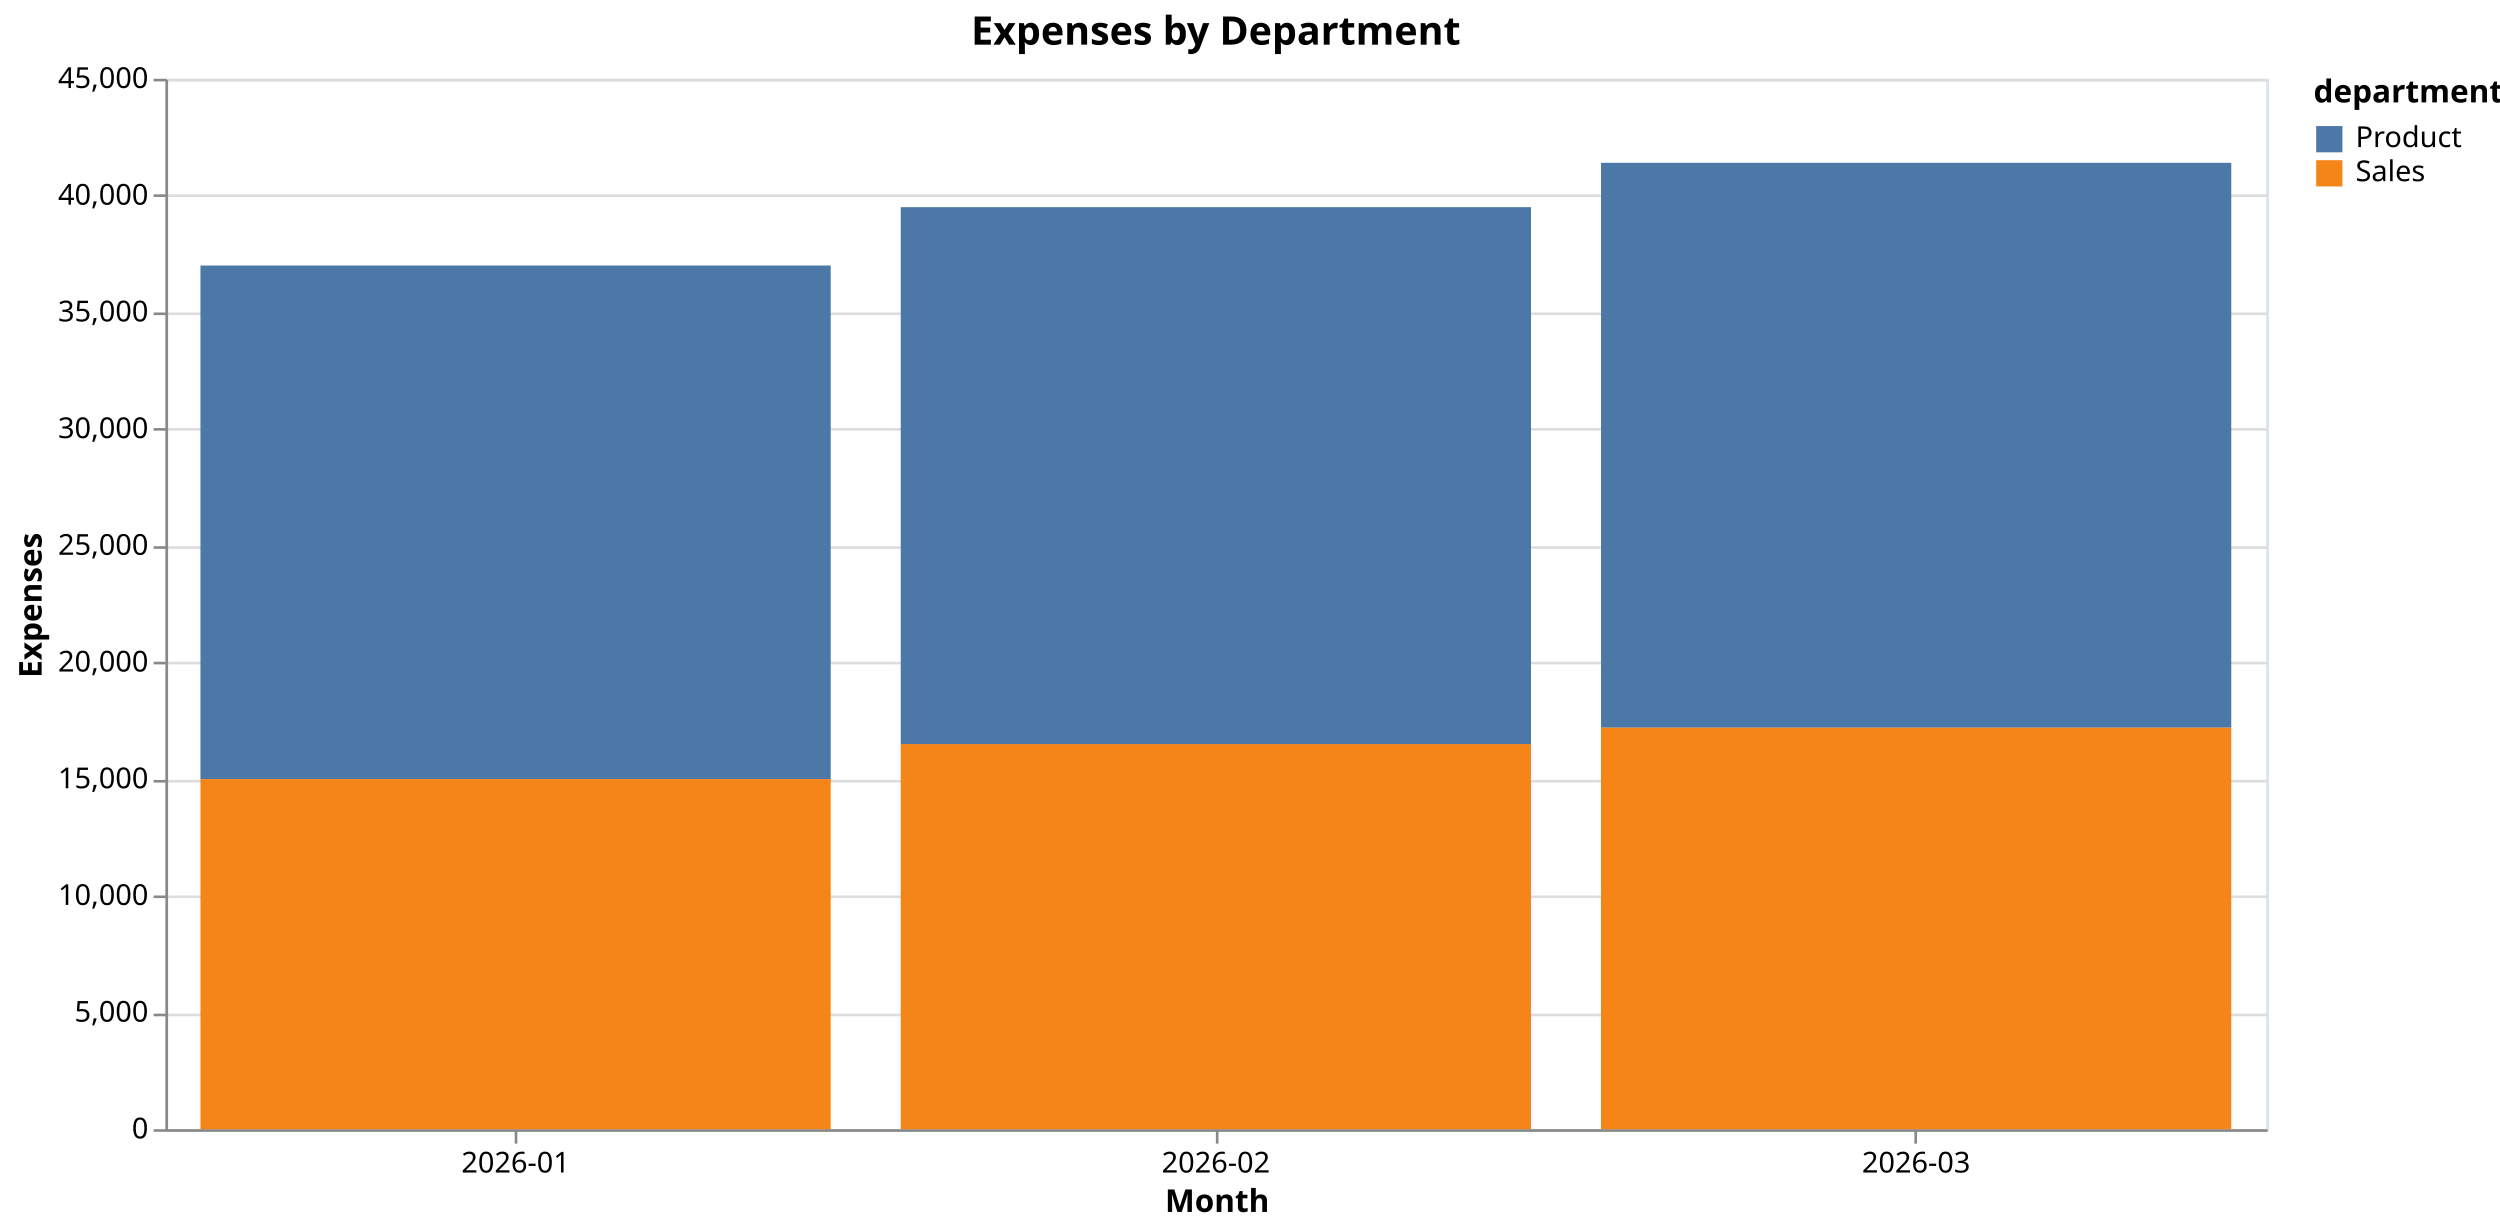
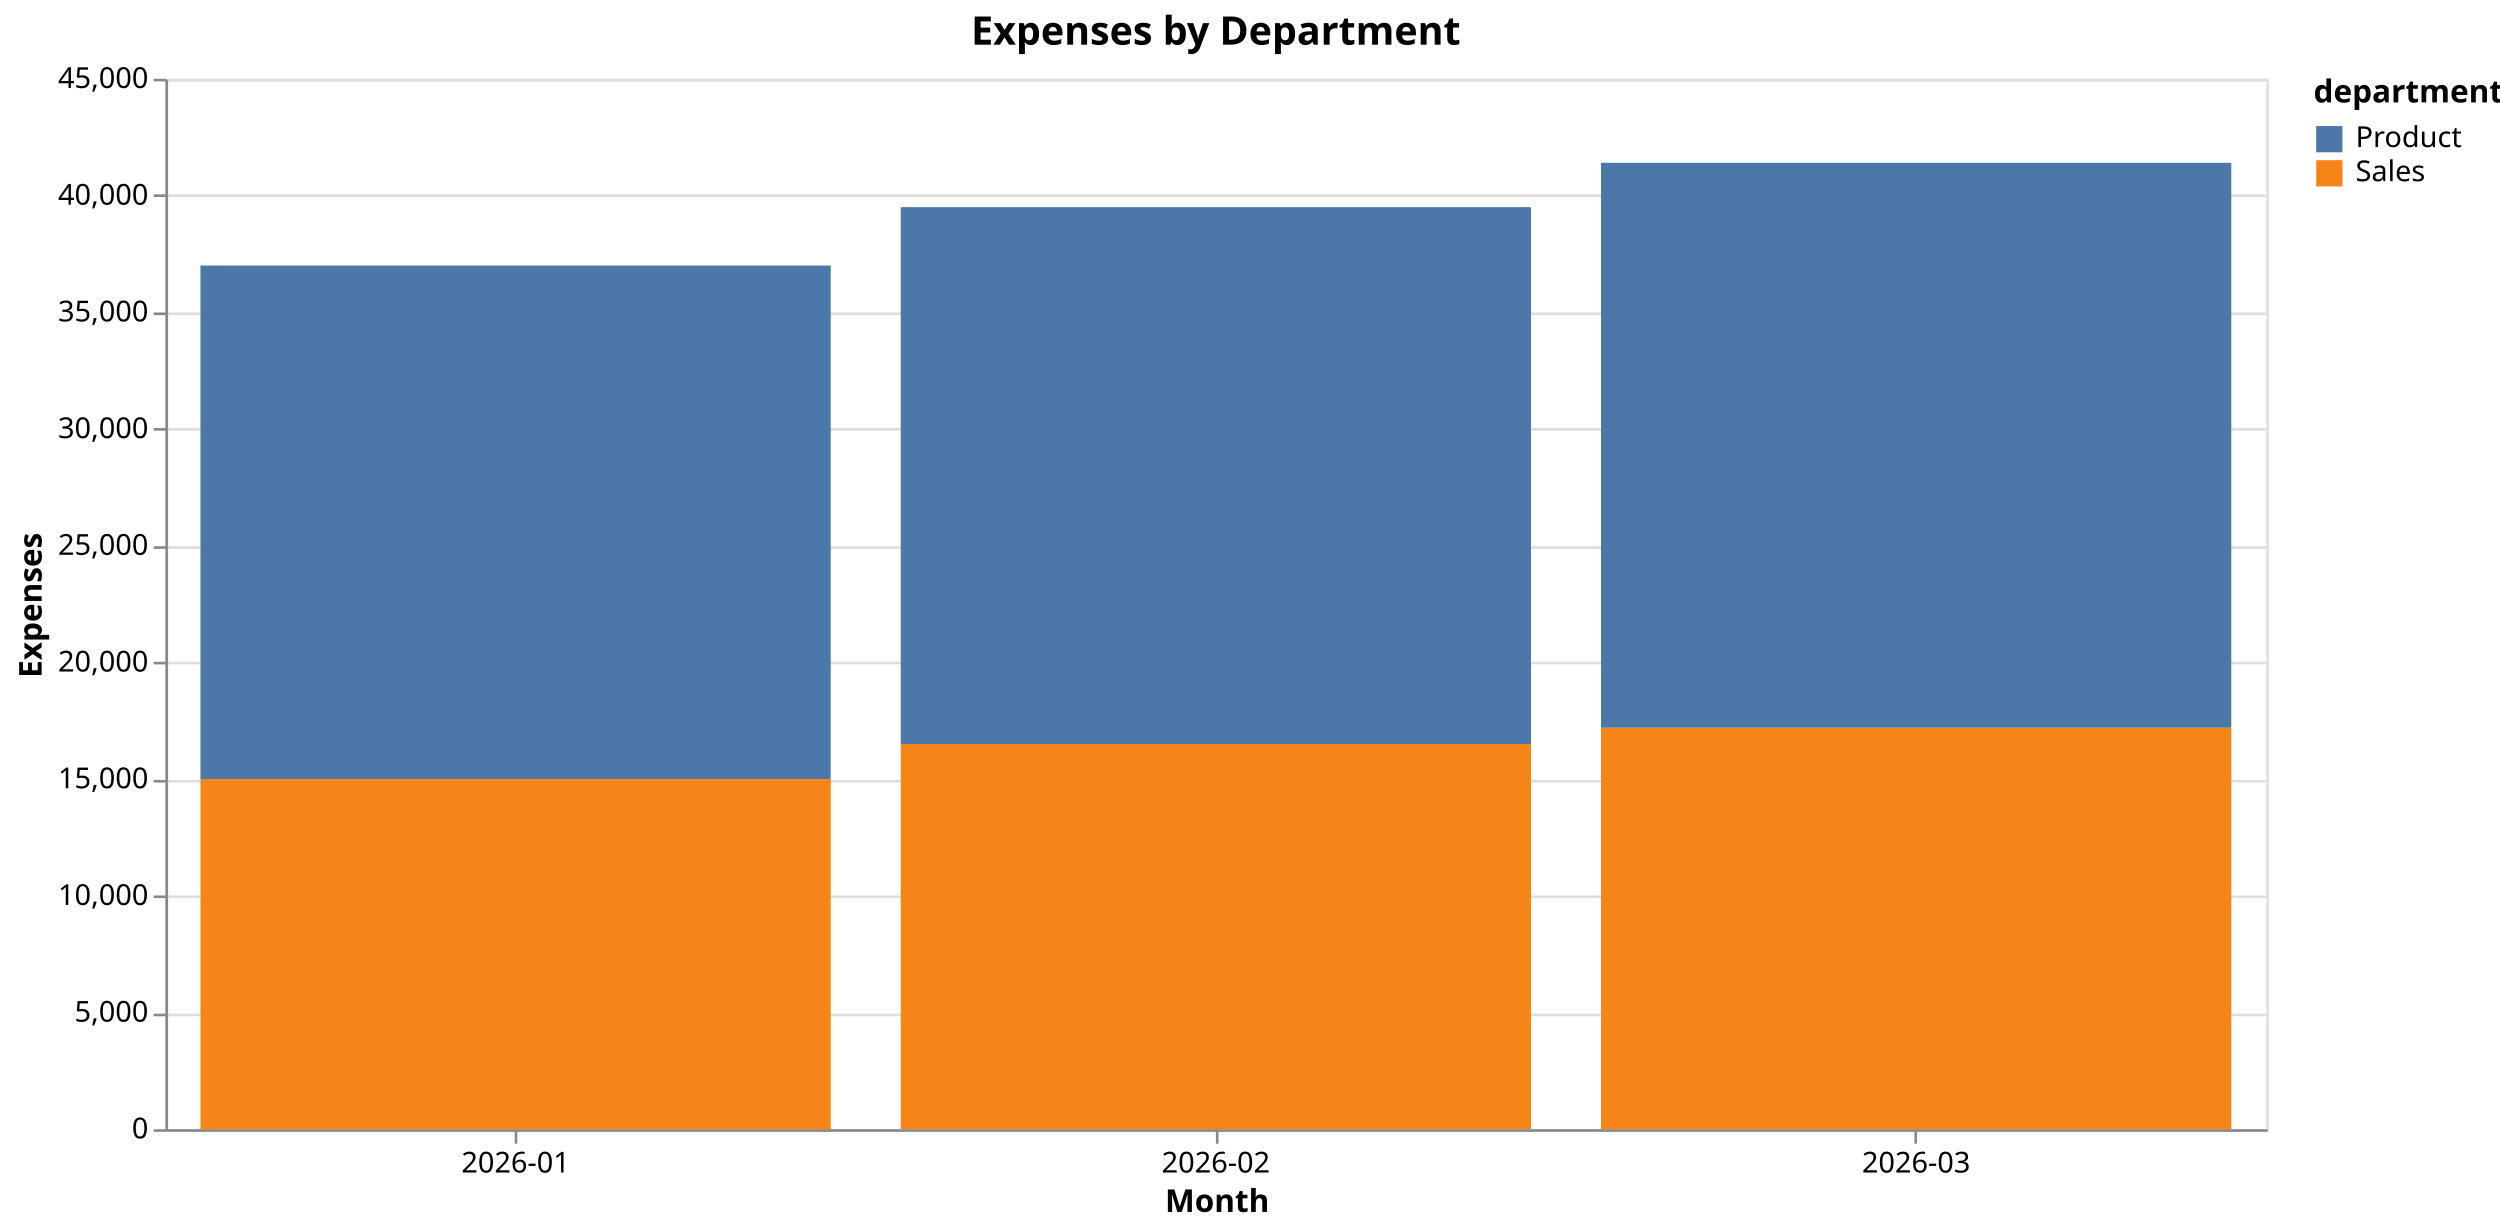
<svg xmlns="http://www.w3.org/2000/svg" version="1.1" class="marks" width="952" height="468" viewBox="0 0 952 468">
  <style>@font-face{font-family:'Hanken Grotesk';src:url('../assets/fonts/HankenGrotesk-Regular.ttf') format('truetype');font-weight:400;font-style:normal;}@font-face{font-family:'Hanken Grotesk';src:url('../assets/fonts/HankenGrotesk-Medium.ttf') format('truetype');font-weight:500;font-style:normal;}@font-face{font-family:'Hanken Grotesk';src:url('../assets/fonts/HankenGrotesk-SemiBold.ttf') format('truetype');font-weight:600;font-style:normal;}@font-face{font-family:'Hanken Grotesk';src:url('../assets/fonts/HankenGrotesk-Bold.ttf') format('truetype');font-weight:700;font-style:normal;}</style>
  <rect width="952" height="468" fill="white" />
  <g fill="none" stroke-miterlimit="10" transform="translate(63,30)">
    <g class="mark-group role-frame root" role="graphics-object" aria-roledescription="group mark container">
      <g transform="translate(0,0)">
        <path class="background" aria-hidden="true" d="M0.5,0.5h800v400h-800Z" stroke="#d9e2ec" />
        <g>
          <g class="mark-group role-axis" aria-hidden="true">
            <g transform="translate(0.5,0.5)">
              <path class="background" aria-hidden="true" d="M0,0h0v0h0Z" pointer-events="none" />
              <g>
                <g class="mark-rule role-axis-grid" pointer-events="none">
                  <line transform="translate(0,400)" x2="800" y2="0" stroke="#ddd" stroke-width="1" opacity="1" />
                  <line transform="translate(0,356)" x2="800" y2="0" stroke="#ddd" stroke-width="1" opacity="1" />
                  <line transform="translate(0,311)" x2="800" y2="0" stroke="#ddd" stroke-width="1" opacity="1" />
                  <line transform="translate(0,267)" x2="800" y2="0" stroke="#ddd" stroke-width="1" opacity="1" />
                  <line transform="translate(0,222)" x2="800" y2="0" stroke="#ddd" stroke-width="1" opacity="1" />
                  <line transform="translate(0,178)" x2="800" y2="0" stroke="#ddd" stroke-width="1" opacity="1" />
                  <line transform="translate(0,133)" x2="800" y2="0" stroke="#ddd" stroke-width="1" opacity="1" />
                  <line transform="translate(0,89)" x2="800" y2="0" stroke="#ddd" stroke-width="1" opacity="1" />
                  <line transform="translate(0,44)" x2="800" y2="0" stroke="#ddd" stroke-width="1" opacity="1" />
                  <line transform="translate(0,0)" x2="800" y2="0" stroke="#ddd" stroke-width="1" opacity="1" />
                </g>
              </g>
              <path class="foreground" aria-hidden="true" d="" pointer-events="none" display="none" />
            </g>
          </g>
          <g class="mark-group role-axis" role="graphics-symbol" aria-roledescription="axis" aria-label="X-axis titled 'Month' for a discrete scale with 3 values: 2026-01, 2026-02, 2026-03">
            <g transform="translate(0.5,400.5)">
              <path class="background" aria-hidden="true" d="M0,0h0v0h0Z" pointer-events="none" />
              <g>
                <g class="mark-rule role-axis-tick" pointer-events="none">
                  <line transform="translate(133,0)" x2="0" y2="5" stroke="#888" stroke-width="1" opacity="1" />
                  <line transform="translate(400,0)" x2="0" y2="5" stroke="#888" stroke-width="1" opacity="1" />
                  <line transform="translate(666,0)" x2="0" y2="5" stroke="#888" stroke-width="1" opacity="1" />
                </g>
                <g class="mark-text role-axis-label" pointer-events="none">
                  <text text-anchor="middle" transform="translate(132.8333,16)" font-family="Hanken Grotesk" font-size="11px" fill="#000" opacity="1">2026-01</text>
                  <text text-anchor="middle" transform="translate(399.5,16)" font-family="Hanken Grotesk" font-size="11px" fill="#000" opacity="1">2026-02</text>
                  <text text-anchor="middle" transform="translate(666.1667,16)" font-family="Hanken Grotesk" font-size="11px" fill="#000" opacity="1">2026-03</text>
                </g>
                <g class="mark-rule role-axis-domain" pointer-events="none">
                  <line transform="translate(0,0)" x2="800" y2="0" stroke="#888" stroke-width="1" opacity="1" />
                </g>
                <g class="mark-text role-axis-title" pointer-events="none">
                  <text text-anchor="middle" transform="translate(400,31)" font-family="Hanken Grotesk" font-size="12px" font-weight="600" fill="#000" opacity="1">Month</text>
                </g>
              </g>
              <path class="foreground" aria-hidden="true" d="" pointer-events="none" display="none" />
            </g>
          </g>
          <g class="mark-group role-axis" role="graphics-symbol" aria-roledescription="axis" aria-label="Y-axis titled 'Expenses' for a linear scale with values from 0 to 45,000">
            <g transform="translate(0.5,0.5)">
              <path class="background" aria-hidden="true" d="M0,0h0v0h0Z" pointer-events="none" />
              <g>
                <g class="mark-rule role-axis-tick" pointer-events="none">
                  <line transform="translate(0,400)" x2="-5" y2="0" stroke="#888" stroke-width="1" opacity="1" />
                  <line transform="translate(0,356)" x2="-5" y2="0" stroke="#888" stroke-width="1" opacity="1" />
                  <line transform="translate(0,311)" x2="-5" y2="0" stroke="#888" stroke-width="1" opacity="1" />
                  <line transform="translate(0,267)" x2="-5" y2="0" stroke="#888" stroke-width="1" opacity="1" />
                  <line transform="translate(0,222)" x2="-5" y2="0" stroke="#888" stroke-width="1" opacity="1" />
                  <line transform="translate(0,178)" x2="-5" y2="0" stroke="#888" stroke-width="1" opacity="1" />
                  <line transform="translate(0,133)" x2="-5" y2="0" stroke="#888" stroke-width="1" opacity="1" />
                  <line transform="translate(0,89)" x2="-5" y2="0" stroke="#888" stroke-width="1" opacity="1" />
                  <line transform="translate(0,44)" x2="-5" y2="0" stroke="#888" stroke-width="1" opacity="1" />
                  <line transform="translate(0,0)" x2="-5" y2="0" stroke="#888" stroke-width="1" opacity="1" />
                </g>
                <g class="mark-text role-axis-label" pointer-events="none">
                  <text text-anchor="end" transform="translate(-7,403)" font-family="Hanken Grotesk" font-size="11px" fill="#000" opacity="1">0</text>
                  <text text-anchor="end" transform="translate(-7,358.5556)" font-family="Hanken Grotesk" font-size="11px" fill="#000" opacity="1">5,000</text>
                  <text text-anchor="end" transform="translate(-7,314.1111)" font-family="Hanken Grotesk" font-size="11px" fill="#000" opacity="1">10,000</text>
                  <text text-anchor="end" transform="translate(-7,269.6667)" font-family="Hanken Grotesk" font-size="11px" fill="#000" opacity="1">15,000</text>
                  <text text-anchor="end" transform="translate(-7,225.2222)" font-family="Hanken Grotesk" font-size="11px" fill="#000" opacity="1">20,000</text>
                  <text text-anchor="end" transform="translate(-7,180.7778)" font-family="Hanken Grotesk" font-size="11px" fill="#000" opacity="1">25,000</text>
                  <text text-anchor="end" transform="translate(-7,136.3333)" font-family="Hanken Grotesk" font-size="11px" fill="#000" opacity="1">30,000</text>
                  <text text-anchor="end" transform="translate(-7,91.88889)" font-family="Hanken Grotesk" font-size="11px" fill="#000" opacity="1">35,000</text>
                  <text text-anchor="end" transform="translate(-7,47.44444)" font-family="Hanken Grotesk" font-size="11px" fill="#000" opacity="1">40,000</text>
                  <text text-anchor="end" transform="translate(-7,3)" font-family="Hanken Grotesk" font-size="11px" fill="#000" opacity="1">45,000</text>
                </g>
                <g class="mark-rule role-axis-domain" pointer-events="none">
                  <line transform="translate(0,400)" x2="0" y2="-400" stroke="#888" stroke-width="1" opacity="1" />
                </g>
                <g class="mark-text role-axis-title" pointer-events="none">
                  <text text-anchor="middle" transform="translate(-44.64453,200) rotate(-90) translate(0,-3)" font-family="Hanken Grotesk" font-size="12px" font-weight="600" fill="#000" opacity="1">Expenses</text>
                </g>
              </g>
              <path class="foreground" aria-hidden="true" d="" pointer-events="none" display="none" />
            </g>
          </g>
          <g class="mark-rect role-mark marks" role="graphics-object" aria-roledescription="rect mark container">
+             <path aria-label="Month: 2026-02; Expenses: 23000; department: Product; month: 2026-02; expenses: 23000" role="graphics-symbol" aria-roledescription="bar" d="M280,48.889h240v204.444h-240Z" fill="#4c78a8" opacity="1" />
+             <path aria-label="Month: 2026-03; Expenses: 17200; department: Sales; month: 2026-03; expenses: 17200" role="graphics-symbol" aria-roledescription="bar" d="M546.667,247.111h240v152.889h-240Z" fill="#f58518" opacity="1" />
            <path aria-label="Month: 2026-01; Expenses: 22000; department: Product; month: 2026-01; expenses: 22000" role="graphics-symbol" aria-roledescription="bar" d="M13.333,71.111h240v195.556h-240Z" fill="#4c78a8" opacity="1" />
-             <path aria-label="Month: 2026-01; Expenses: 15000; department: Sales; month: 2026-01; expenses: 15000" role="graphics-symbol" aria-roledescription="bar" d="M13.333,266.667h240v133.333h-240Z" fill="#f58518" opacity="1" />
            <path aria-label="Month: 2026-02; Expenses: 16500; department: Sales; month: 2026-02; expenses: 16500" role="graphics-symbol" aria-roledescription="bar" d="M280,253.333h240v146.667h-240Z" fill="#f58518" opacity="1" />
            <path aria-label="Month: 2026-03; Expenses: 24200; department: Product; month: 2026-03; expenses: 24200" role="graphics-symbol" aria-roledescription="bar" d="M546.667,32h240v215.111h-240Z" fill="#4c78a8" opacity="1" />
-             <path aria-label="Month: 2026-02; Expenses: 23000; department: Product; month: 2026-02; expenses: 23000" role="graphics-symbol" aria-roledescription="bar" d="M280,48.889h240v204.444h-240Z" fill="#4c78a8" opacity="1" />
-             <path aria-label="Month: 2026-03; Expenses: 17200; department: Sales; month: 2026-03; expenses: 17200" role="graphics-symbol" aria-roledescription="bar" d="M546.667,247.111h240v152.889h-240Z" fill="#f58518" opacity="1" />
+             <path aria-label="Month: 2026-01; Expenses: 15000; department: Sales; month: 2026-01; expenses: 15000" role="graphics-symbol" aria-roledescription="bar" d="M13.333,266.667h240v133.333h-240Z" fill="#f58518" opacity="1" />
          </g>
          <g class="mark-group role-legend" role="graphics-symbol" aria-roledescription="legend" aria-label="Symbol legend titled 'department' for fill color with 2 values: Product, Sales">
            <g transform="translate(818,0)">
              <path class="background" aria-hidden="true" d="M0,0h66v41h-66Z" pointer-events="none" />
              <g>
                <g class="mark-group role-legend-entry">
                  <g transform="translate(0,17)">
                    <path class="background" aria-hidden="true" d="M0,0h0v0h0Z" pointer-events="none" />
                    <g>
                      <g class="mark-group role-scope department_legend_entries" role="graphics-object" aria-roledescription="group mark container">
                        <g transform="translate(0,0)">
                          <path class="background" aria-hidden="true" d="M0,0h53.909v11h-53.909Z" opacity="1" />
                          <g>
                            <g class="mark-symbol role-legend-symbol department_legend_symbols">
                              <path transform="translate(6,6)" d="M-5,-5h10v10h-10Z" fill="#4c78a8" stroke-width="1.5" opacity="1" />
                            </g>
                            <g class="mark-text role-legend-label department_legend_labels">
                              <text text-anchor="start" transform="translate(16,9)" font-family="Hanken Grotesk" font-size="11px" fill="#000" opacity="1">Product</text>
                            </g>
                          </g>
                          <path class="foreground" aria-hidden="true" d="" display="none" />
                        </g>
                        <g transform="translate(0,13)">
                          <path class="background" aria-hidden="true" d="M0,0h53.909v11h-53.909Z" opacity="1" />
                          <g>
                            <g class="mark-symbol role-legend-symbol department_legend_symbols">
                              <path transform="translate(6,6)" d="M-5,-5h10v10h-10Z" fill="#f58518" stroke-width="1.5" opacity="1" />
                            </g>
                            <g class="mark-text role-legend-label department_legend_labels">
                              <text text-anchor="start" transform="translate(16,9)" font-family="Hanken Grotesk" font-size="11px" fill="#000" opacity="1">Sales</text>
                            </g>
                          </g>
                          <path class="foreground" aria-hidden="true" d="" display="none" />
                        </g>
                      </g>
                    </g>
                    <path class="foreground" aria-hidden="true" d="" pointer-events="none" display="none" />
                  </g>
                </g>
                <g class="mark-text role-legend-title" pointer-events="none">
                  <text text-anchor="start" transform="translate(0,9)" font-family="Hanken Grotesk" font-size="12px" font-weight="600" fill="#000" opacity="1">department</text>
                </g>
              </g>
              <path class="foreground" aria-hidden="true" d="" pointer-events="none" display="none" />
            </g>
          </g>
          <g class="mark-group role-title">
            <g transform="translate(400,-25)">
              <path class="background" aria-hidden="true" d="M0,0h0v0h0Z" pointer-events="none" />
              <g>
                <g class="mark-text role-title-text" role="graphics-symbol" aria-roledescription="title" aria-label="Title text 'Expenses by Department'" pointer-events="none">
                  <text text-anchor="middle" transform="translate(0,12)" font-family="Hanken Grotesk" font-size="15px" font-weight="600" fill="#000" opacity="1">Expenses by Department</text>
                </g>
              </g>
              <path class="foreground" aria-hidden="true" d="" pointer-events="none" display="none" />
            </g>
          </g>
        </g>
        <path class="foreground" aria-hidden="true" d="" display="none" />
      </g>
    </g>
  </g>
</svg>
